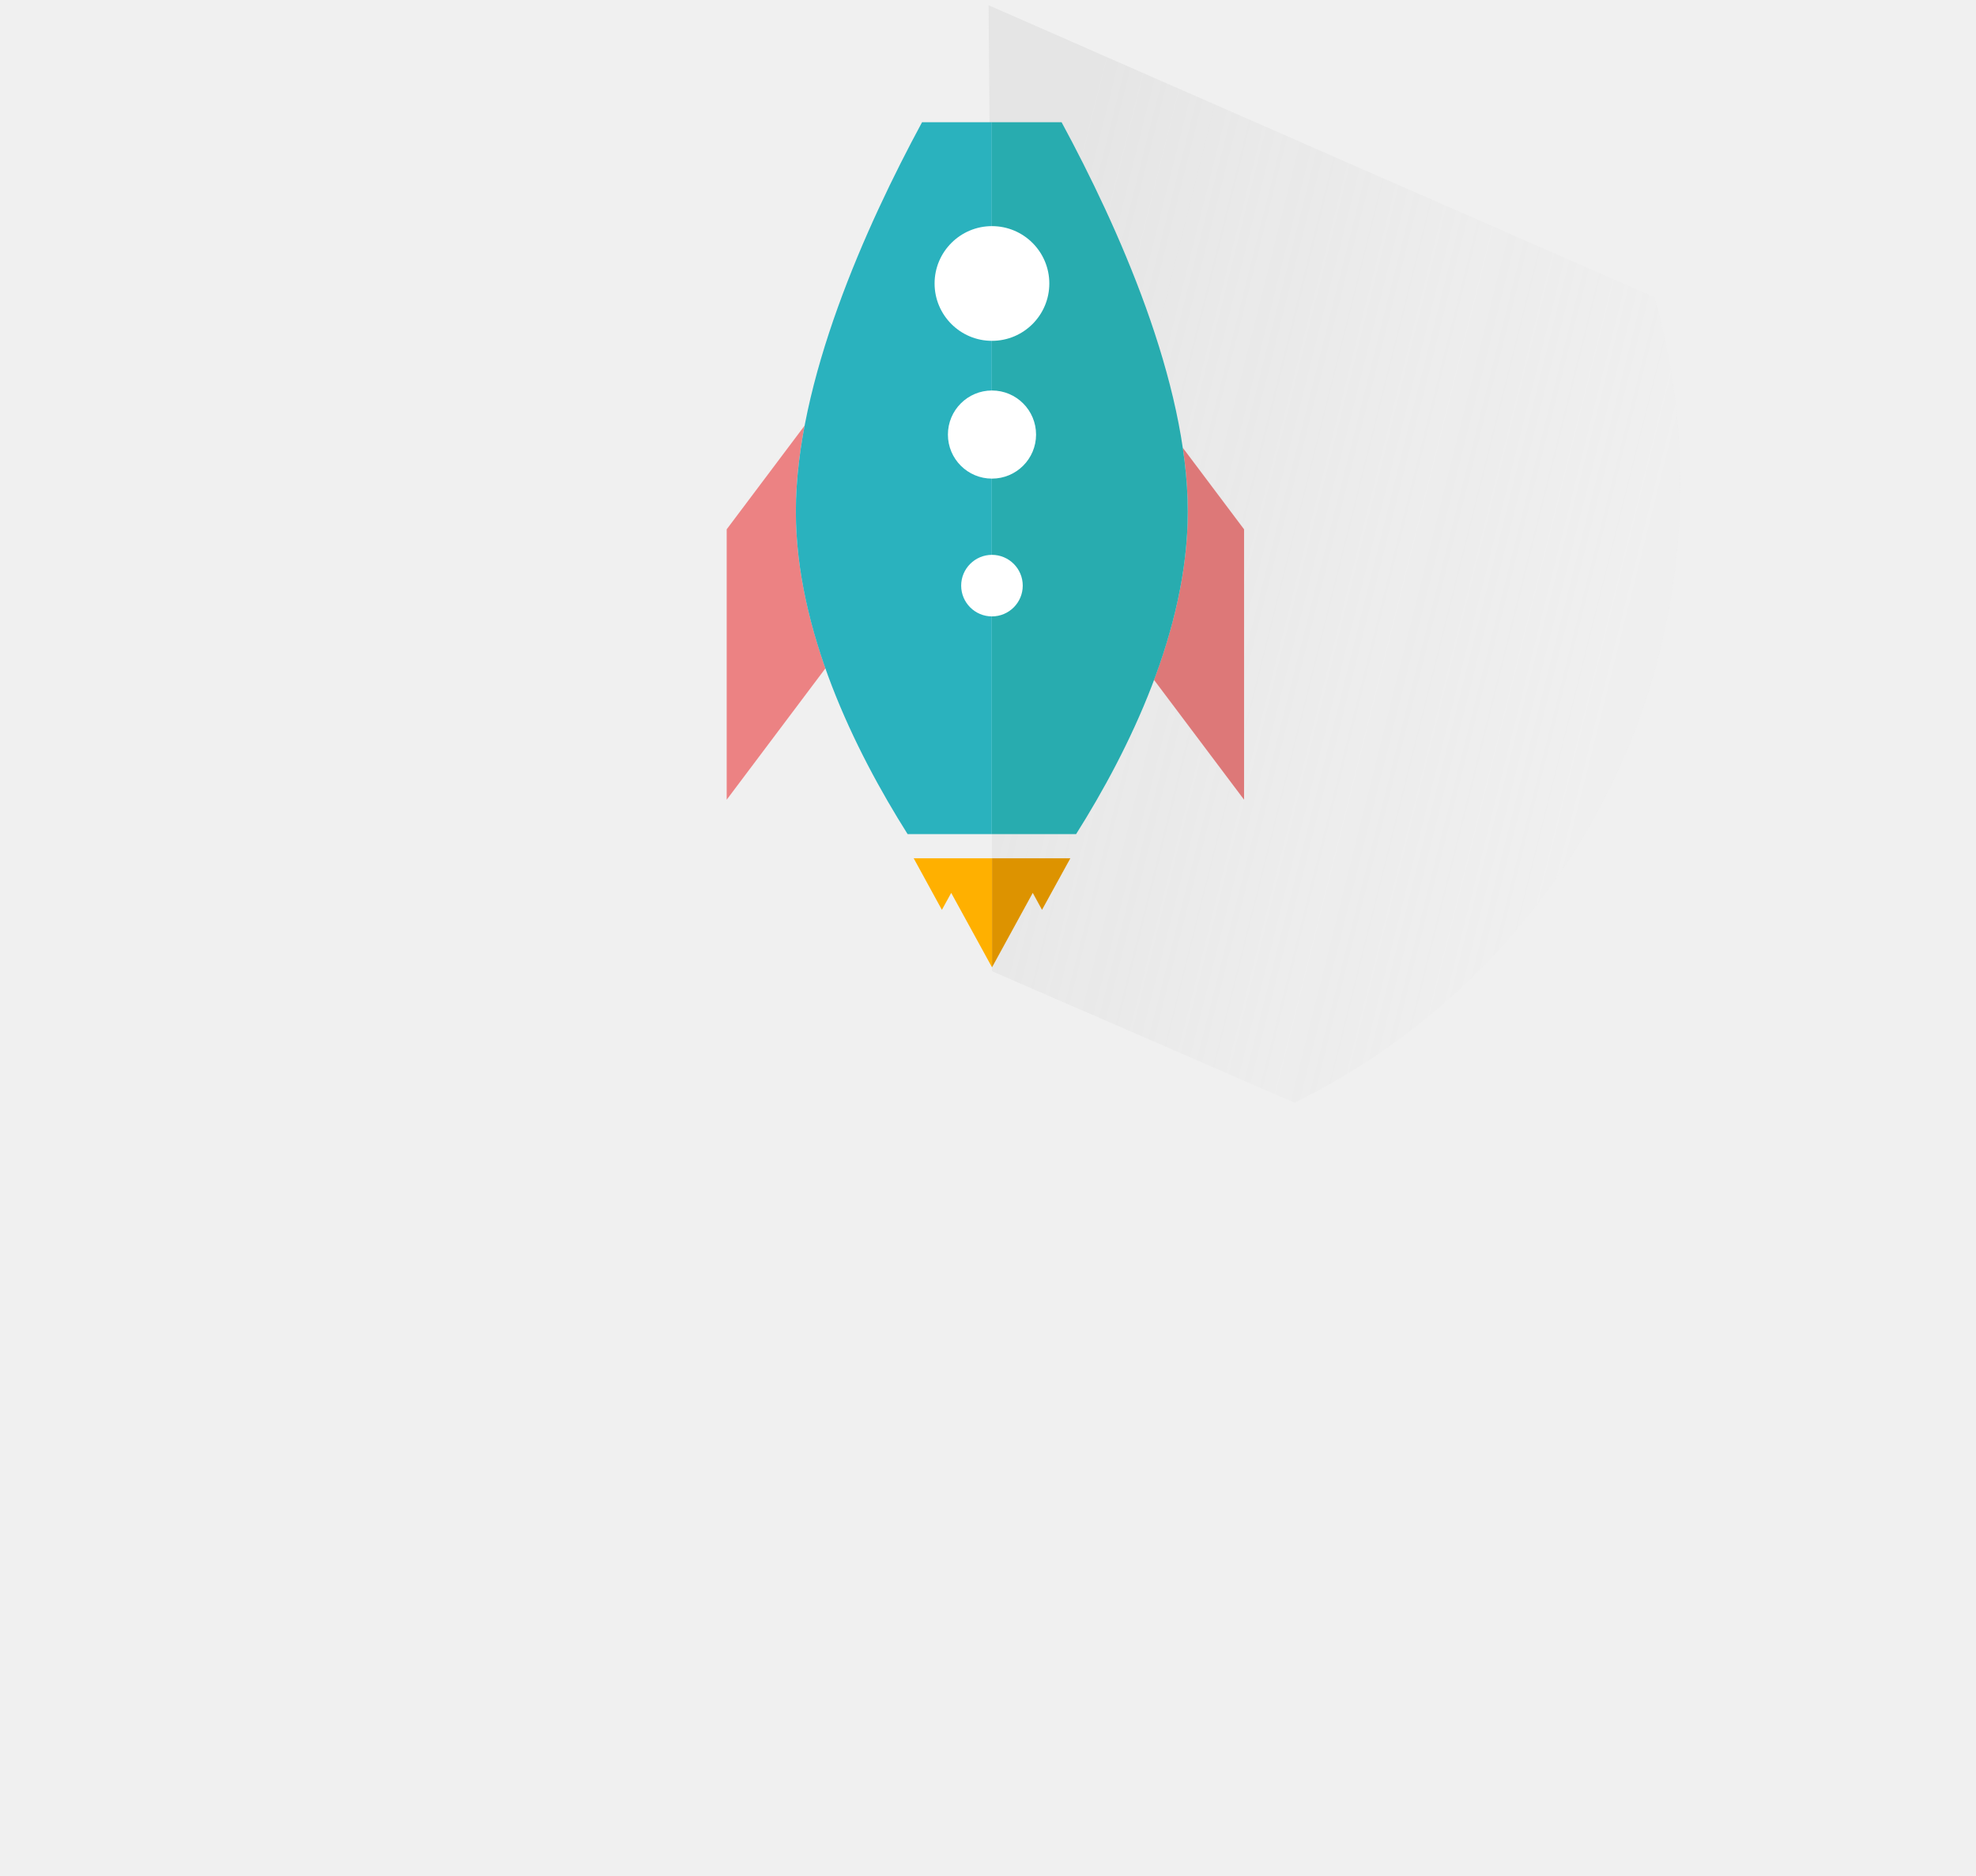
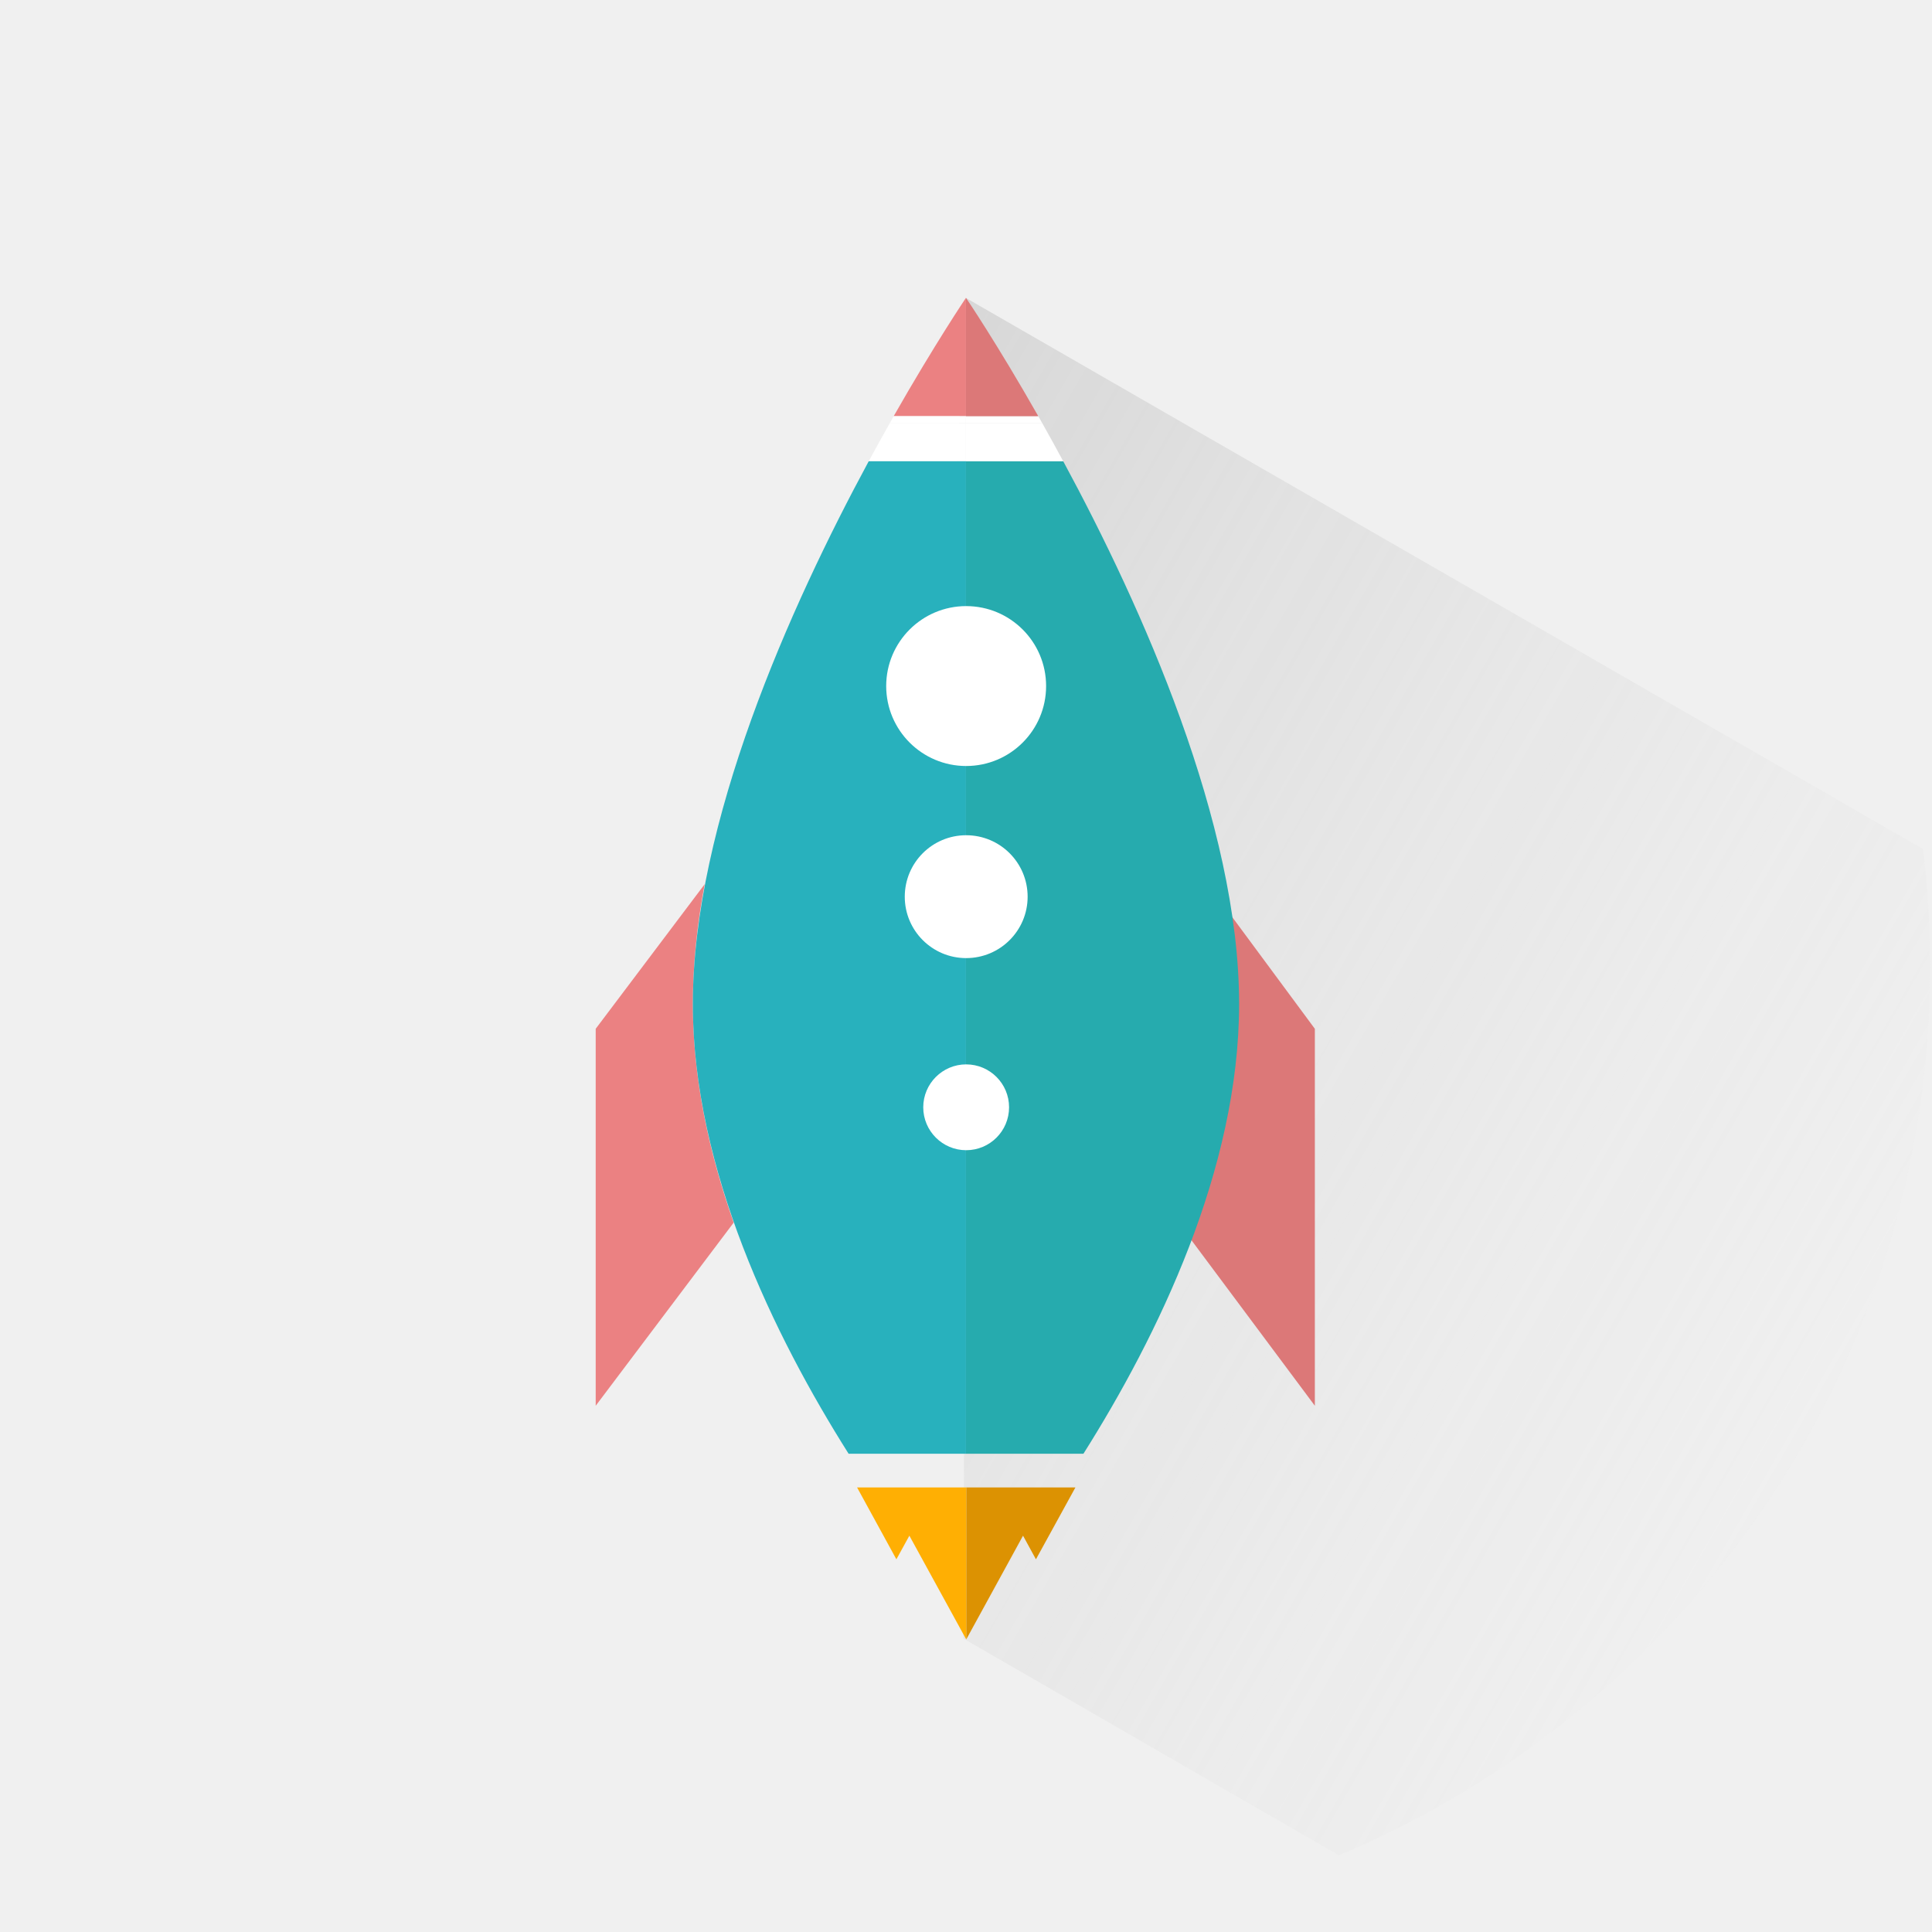
- <svg xmlns="http://www.w3.org/2000/svg" width="257px" height="244px" viewBox="0 0 257 244" version="1.1">
-   <defs>
-     <linearGradient x1="90.15%" y1="64.205%" x2="4.964%" y2="30.074%" id="linearGradient-1">
-       <stop stop-color="#E5E5E5" stop-opacity="0.1" offset="0%" />
-       <stop stop-color="#CCCCCC" stop-opacity="0.3" offset="100%" />
+ <svg xmlns="http://www.w3.org/2000/svg" version="1.1" id="Layer_1" x="0px" y="0px" width="180px" height="180px" viewBox="0 0 180 180" enable-background="new 0 0 180 180" xml:space="preserve">
+   <g>
+     <path fill="#EB8182" d="M64.551,93.54c0-3.604,0.384-7.359,1.107-11.169L55.5,95.85v15.578v19.543l12.856-17.065   C66.049,107.375,64.551,100.446,64.551,93.54z" />
+     <linearGradient id="SVGID_1_" gradientUnits="userSpaceOnUse" x1="62.975" y1="74.606" x2="167.714" y2="135.078">
+       <stop offset="0" style="stop-color:#B2B2B2;stop-opacity:0.4" />
+       <stop offset="1" style="stop-color:#E5E5E5;stop-opacity:0.1" />
    </linearGradient>
-   </defs>
-   <g id="Page-1" stroke="none" stroke-width="1" fill="none" fill-rule="evenodd">
-     <g id="Landing-(Desktop)-2" transform="translate(-586, -1000)">
-       <g id="Group" transform="translate(681, 1001)">
-         <path d="M34,55.552 L34.014,125.342 L73.373,142.444 C82.287,138.072 90.37,132.261 97.315,125.315 C113.521,109.111 123.542,86.727 123.542,62 C123.542,53.567 122.378,45.409 120.2,37.675 L33.579,-0.316 L34,55.552 Z" id="Fill-3" fill="url(#linearGradient-1)" />
-         <path d="M8.511,65.544 C8.511,61.937 8.93,58.175 9.655,54.36 L-0.486,67.858 L-0.486,103.033 L12.356,85.942 C10.047,79.4 8.511,72.461 8.511,65.544" id="Fill-5" fill="#EC8283" />
-         <path d="M58.831,57.245 C59.25,60.07 59.483,62.85 59.483,65.544 C59.483,72.993 57.702,80.468 55.09,87.444 L66.804,103.033 L66.804,67.858 L58.831,57.245" id="Fill-6" fill="#DD7878" />
-         <path d="M44.209,110.656 L40.525,117.36 L39.322,115.156 L34.023,124.838 L34.023,110.656 L44.209,110.656" id="Fill-7" fill="#DD9300" />
-         <path d="M27.504,117.36 L23.837,110.656 L34.023,110.656 L34.023,124.838 L28.715,115.156 L27.504,117.36" id="Fill-8" fill="#FFB000" />
-         <path d="M33.997,107.511 L33.997,14.903 L43.073,14.903 C50.399,28.454 59.483,48.674 59.483,65.546 C59.483,80.99 51.863,96.559 44.958,107.511 L33.997,107.511" id="Fill-9" fill="#28ACAF" />
-         <path d="M33.997,14.903 L33.997,107.511 L23.046,107.511 C16.132,96.559 8.511,80.99 8.511,65.546 C8.511,48.674 17.604,28.454 24.922,14.903 L33.997,14.903" id="Fill-15" fill="#2AB2BE" />
-         <path d="M26.553,35.878 C26.553,40 29.901,43.339 34.014,43.339 C38.136,43.339 41.475,40 41.475,35.878 C41.475,31.757 38.136,28.417 34.014,28.417 C29.901,28.417 26.553,31.757 26.553,35.878" id="Fill-17" fill="#FFFFFF" />
-         <path d="M28.286,55.535 C28.286,58.698 30.852,61.263 34.014,61.263 C37.185,61.263 39.751,58.698 39.751,55.535 C39.751,52.364 37.185,49.799 34.014,49.799 C30.852,49.799 28.286,52.364 28.286,55.535" id="Fill-18" fill="#FFFFFF" />
-         <path d="M30.011,75.184 C30.011,77.396 31.811,79.187 34.014,79.187 C36.226,79.187 38.019,77.396 38.019,75.184 C38.019,72.972 36.226,71.18 34.014,71.18 C31.811,71.18 30.011,72.972 30.011,75.184" id="Fill-19" fill="#FFFFFF" />
+     <path fill="url(#SVGID_1_)" d="M88.769,50.016L90,90l-0.254,62.651l34.998,20.206c32.357-13.584,55.082-45.565,55.082-82.857   c0-3.689-0.227-7.325-0.659-10.897l-89.153-51.33L88.769,50.016z" />
+     <path fill="#DC7878" d="M114.664,85.253c0.42,2.82,0.718,5.596,0.718,8.287c0,7.438-1.876,14.9-4.483,21.865l11.602,15.565V95.85   L114.664,85.253z" />
+     <g id="XMLID_6_">
+       <g>
+         <polygon fill="#DC9202" points="100.193,138.583 96.516,145.277 95.314,143.076 90.022,152.742 90.022,138.583 92.853,138.583      97.774,138.583    " />
+         <polygon fill="#FFAF03" points="83.515,145.277 79.853,138.583 82.254,138.583 87.185,138.583 90.022,138.583 90.022,152.742      84.724,143.076    " />
+         <path fill="#26ABAE" d="M89.997,135.442V42.975h9.062c7.315,13.53,16.386,33.72,16.386,50.566     c0,15.42-7.609,30.966-14.504,41.901H89.997z" />
+         <path fill="#FFFFFF" d="M89.997,42.975v-3.536h7.114c0.629,1.117,1.285,2.302,1.948,3.536H89.997z" />
+         <path fill="#FFFFFF" d="M97.111,39.438h-7.114v-0.664h6.736C96.859,38.994,96.977,39.212,97.111,39.438z" />
+         <path fill="#DC7878" d="M96.733,38.775h-6.736V27.747C89.997,27.747,92.896,32.022,96.733,38.775z" />
+         <path fill="#EB8182" d="M89.997,38.775h-6.735c3.847-6.752,6.735-11.028,6.735-11.028V38.775z" />
+         <path fill="#FFFFFF" d="M89.997,42.975h-9.062c0.672-1.234,1.318-2.419,1.957-3.536h7.104V42.975z" />
+         <path fill="#28B1BD" d="M89.997,42.975v92.468H79.063c-6.903-10.936-14.513-26.481-14.513-41.901     c0-16.846,9.078-37.036,16.385-50.566H89.997z" />
+         <path fill="#FFFFFF" d="M89.997,38.775v0.664h-7.104c0.125-0.227,0.243-0.444,0.369-0.664H89.997z" />
      </g>
+     </g>
+     <g>
+       <path fill="#FFFFFF" d="M82.565,63.918c0,4.114,3.342,7.449,7.448,7.449c4.116,0,7.45-3.335,7.45-7.449    c0-4.116-3.334-7.449-7.45-7.449C85.907,56.469,82.565,59.803,82.565,63.918z" />
+       <path fill="#FFFFFF" d="M84.295,83.546c0,3.157,2.562,5.718,5.719,5.718c3.167,0,5.728-2.561,5.728-5.718    c0-3.168-2.561-5.729-5.728-5.729C86.857,77.817,84.295,80.378,84.295,83.546z" />
+       <path fill="#FFFFFF" d="M86.017,103.164c0,2.208,1.797,3.998,3.997,3.998c2.21,0,3.999-1.79,3.999-3.998s-1.789-3.998-3.999-3.998    C87.813,99.166,86.017,100.956,86.017,103.164z" />
    </g>
  </g>
</svg>
